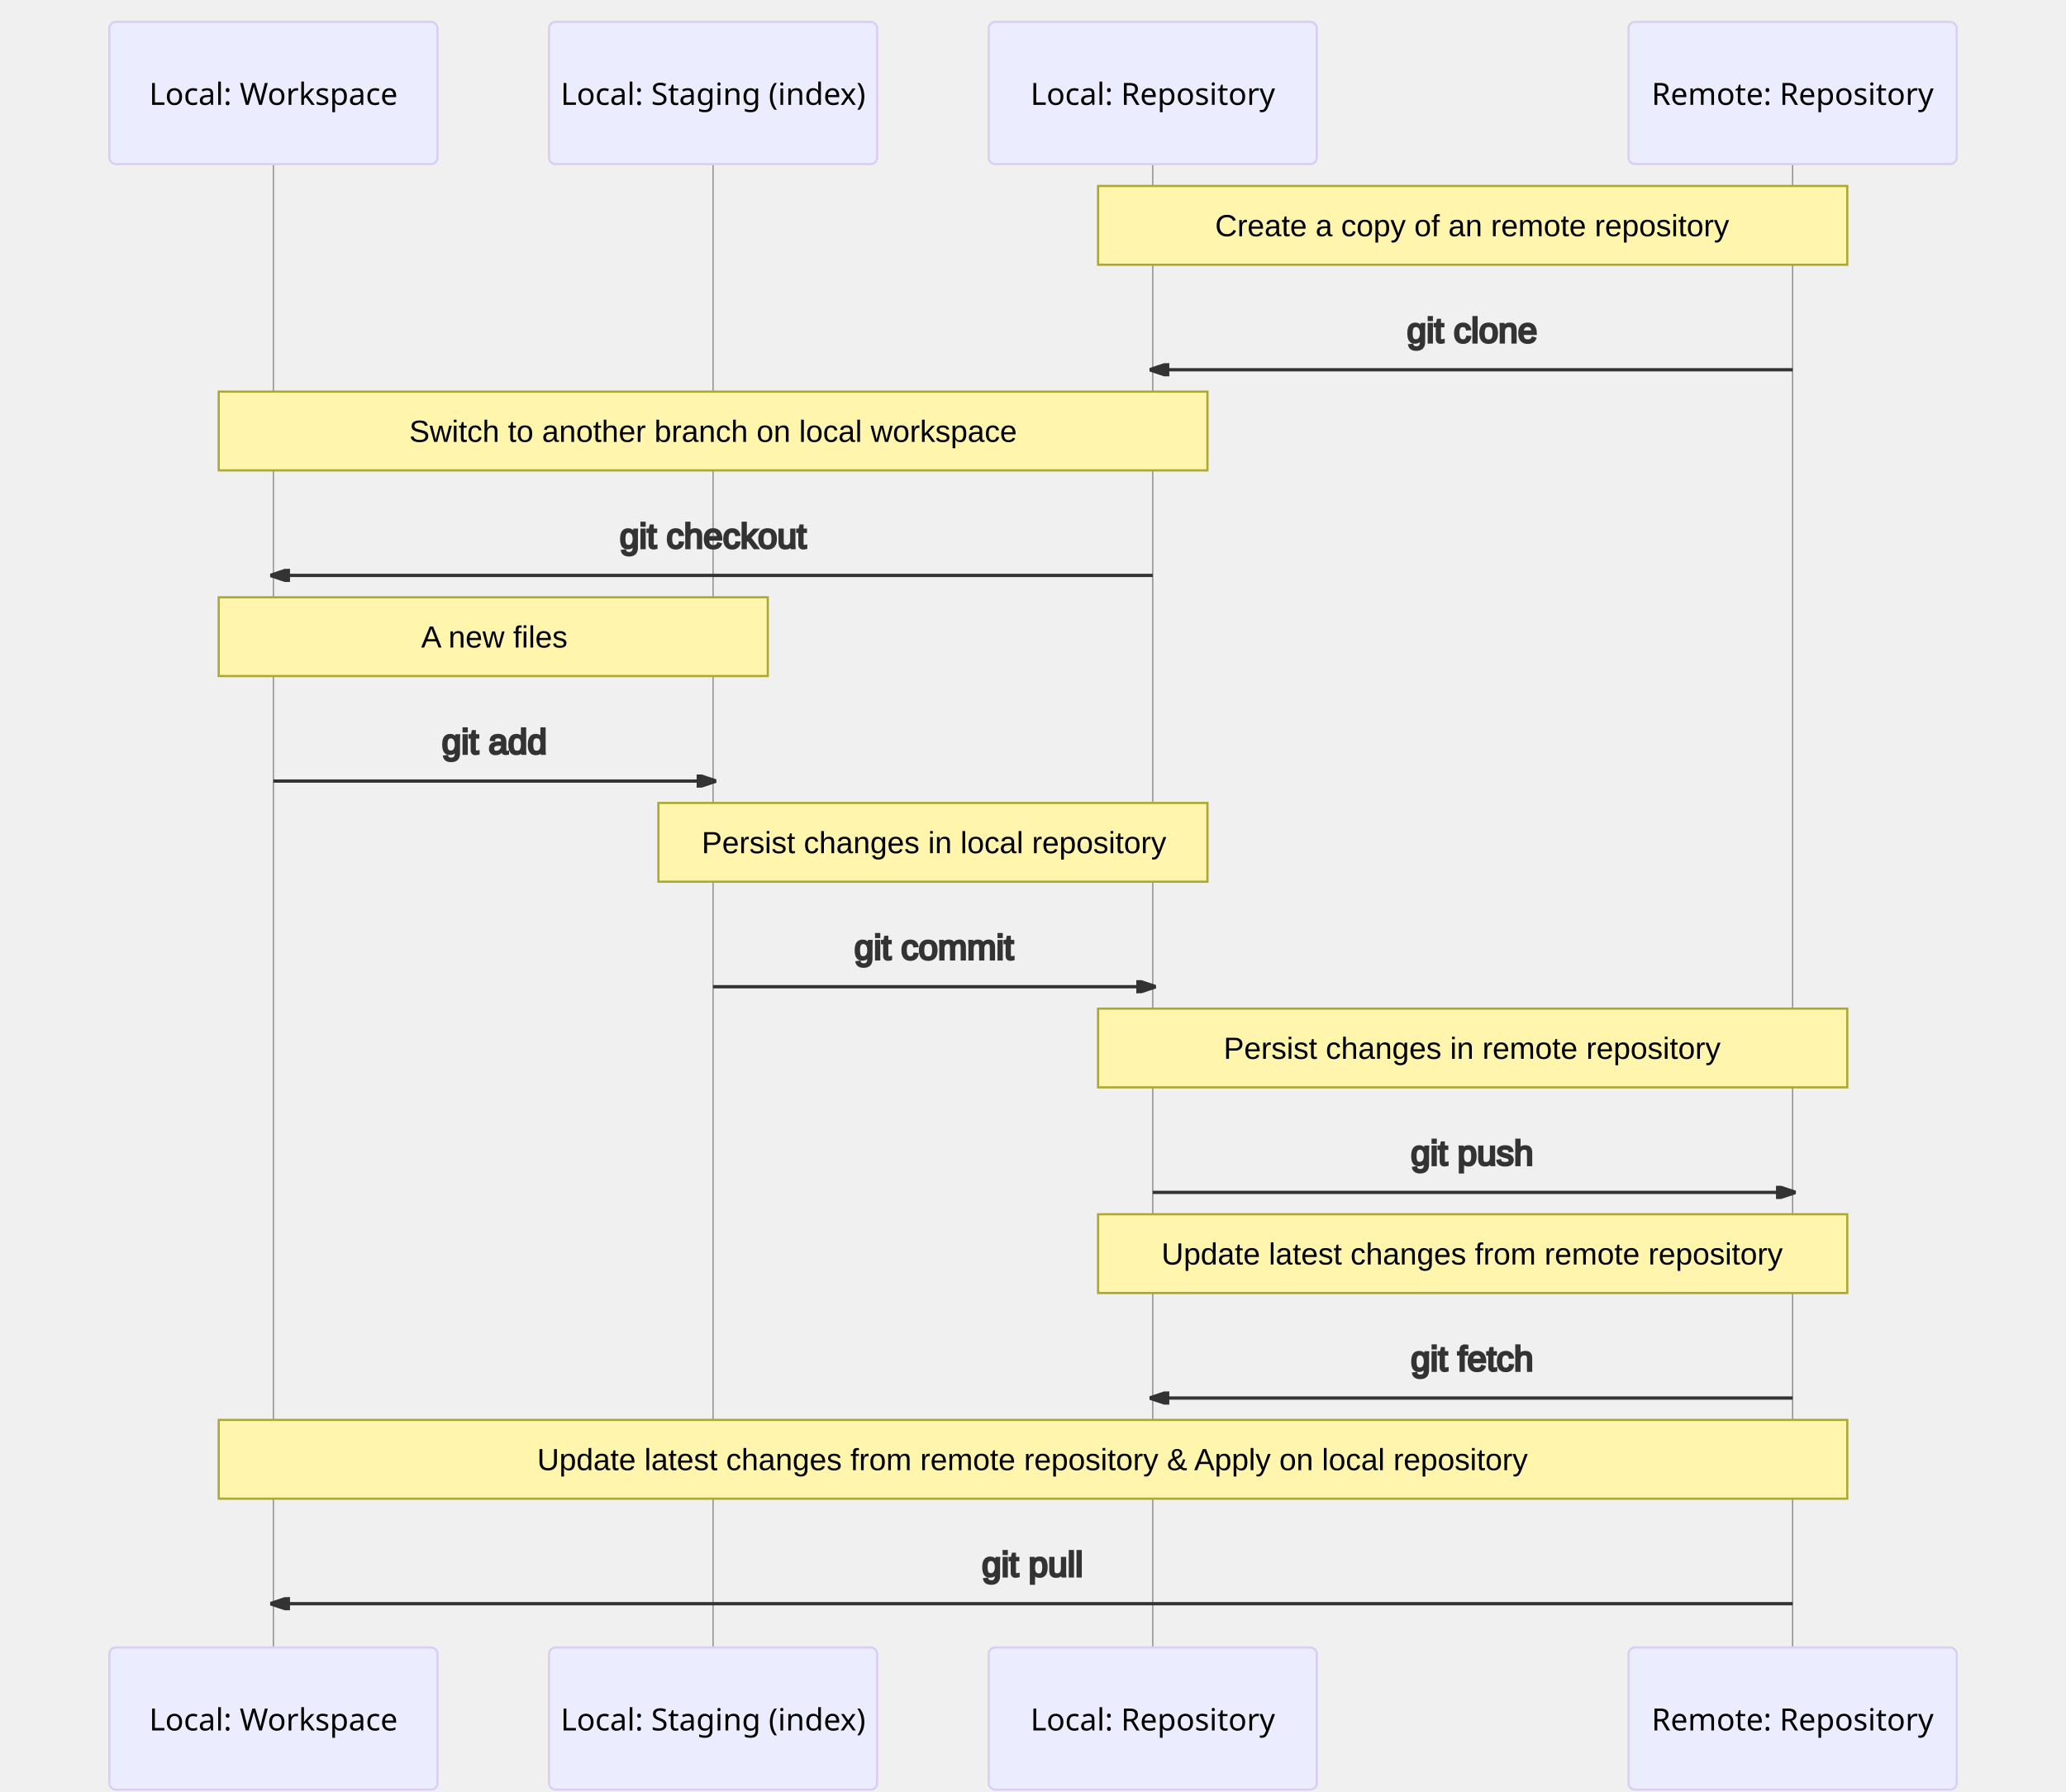
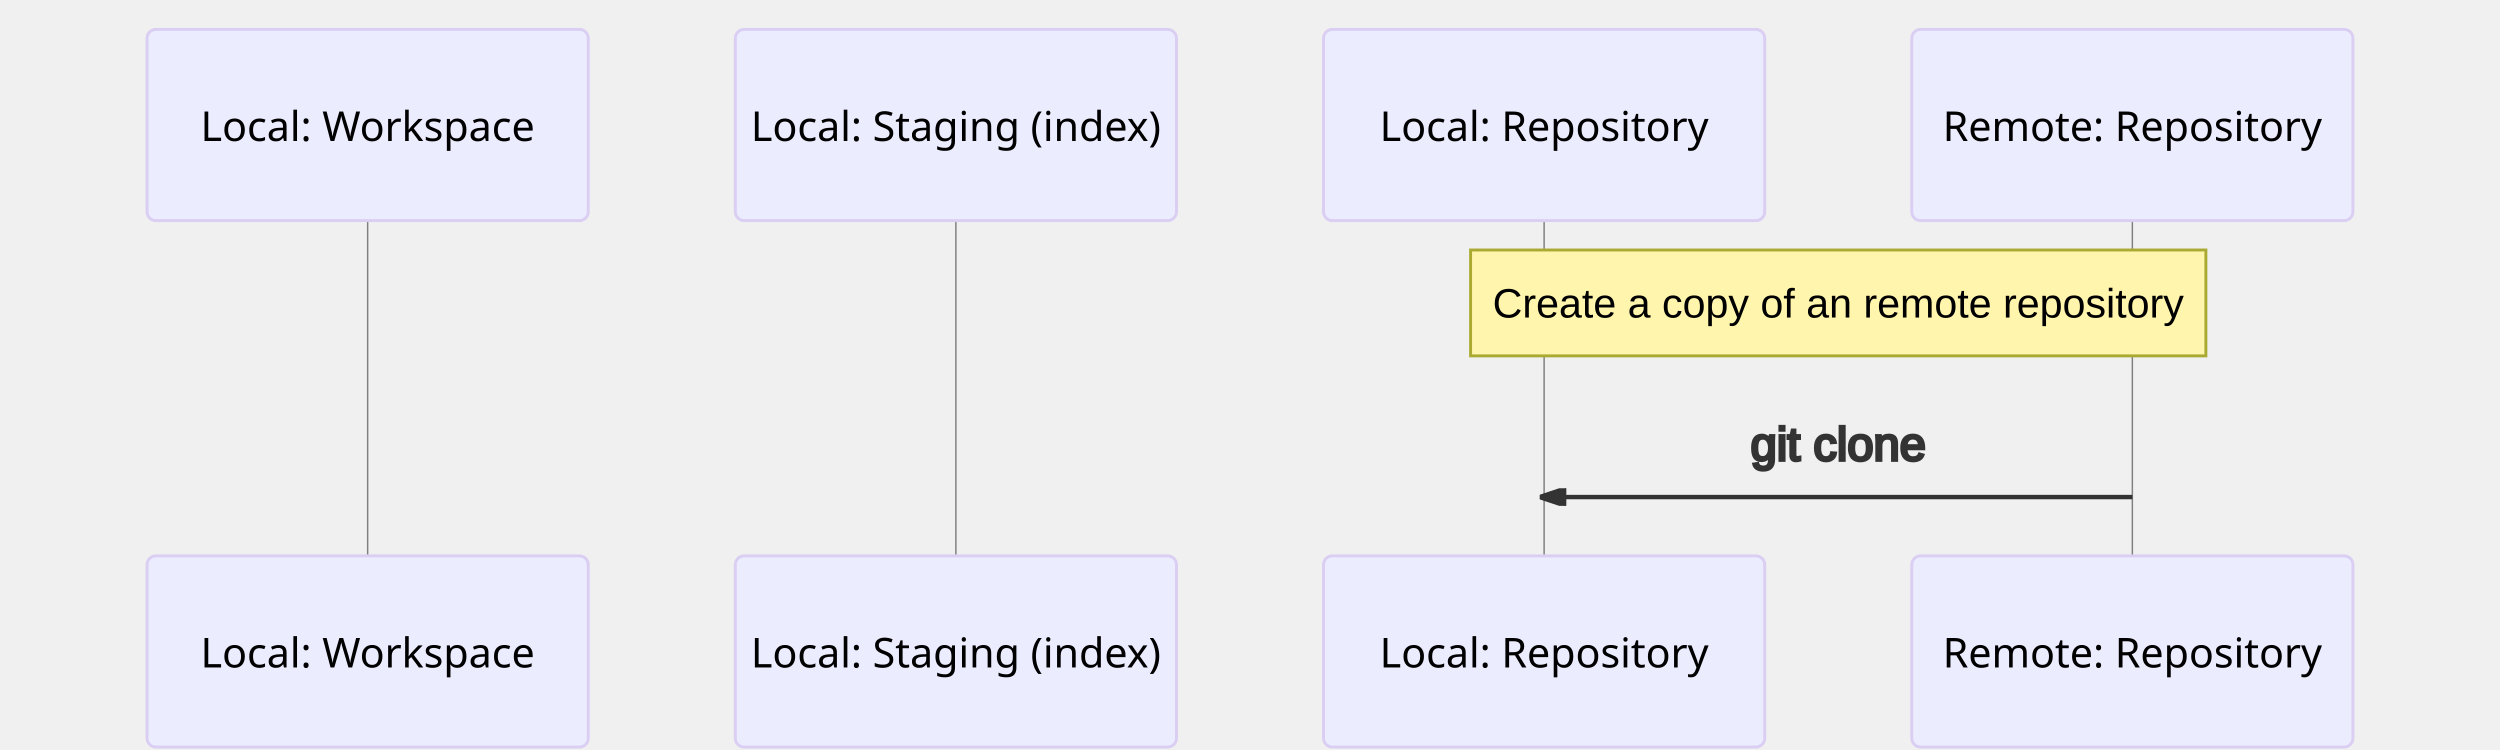
- <svg xmlns="http://www.w3.org/2000/svg" id="mermaid-1601545446365" width="100%" height="819" style="max-width: 944.5px;" viewBox="-50 -10 944.5 819">
-   <style>#mermaid-1601545446365{font-family:"trebuchet ms",verdana,arial;font-size:16px;fill:#333;}#mermaid-1601545446365 .error-icon{fill:#552222;}#mermaid-1601545446365 .error-text{fill:#552222;stroke:#552222;}#mermaid-1601545446365 .edge-thickness-normal{stroke-width:2px;}#mermaid-1601545446365 .edge-thickness-thick{stroke-width:3.5px;}#mermaid-1601545446365 .edge-pattern-solid{stroke-dasharray:0;}#mermaid-1601545446365 .edge-pattern-dashed{stroke-dasharray:3;}#mermaid-1601545446365 .edge-pattern-dotted{stroke-dasharray:2;}#mermaid-1601545446365 .marker{fill:#333333;}#mermaid-1601545446365 .marker.cross{stroke:#333333;}#mermaid-1601545446365 svg{font-family:"trebuchet ms",verdana,arial;font-size:16px;}#mermaid-1601545446365 .actor{stroke:hsl(259.626,59.777%,87.902%);fill:#ECECFF;}#mermaid-1601545446365 text.actor &gt; tspan{fill:black;stroke:none;}#mermaid-1601545446365 .actor-line{stroke:grey;}#mermaid-1601545446365 .messageLine0{stroke-width:1.5;stroke-dasharray:none;stroke:#333;}#mermaid-1601545446365 .messageLine1{stroke-width:1.5;stroke-dasharray:2,2;stroke:#333;}#mermaid-1601545446365 #arrowhead path{fill:#333;stroke:#333;}#mermaid-1601545446365 .sequenceNumber{fill:white;}#mermaid-1601545446365 #sequencenumber{fill:#333;}#mermaid-1601545446365 #crosshead path{fill:#333;stroke:#333;}#mermaid-1601545446365 .messageText{fill:#333;stroke:#333;}#mermaid-1601545446365 .labelBox{stroke:hsl(259.626,59.777%,87.902%);fill:#ECECFF;}#mermaid-1601545446365 .labelText,#mermaid-1601545446365 .labelText &gt; tspan{fill:black;stroke:none;}#mermaid-1601545446365 .loopText,#mermaid-1601545446365 .loopText &gt; tspan{fill:black;stroke:none;}#mermaid-1601545446365 .loopLine{stroke-width:2px;stroke-dasharray:2,2;stroke:hsl(259.626,59.777%,87.902%);fill:hsl(259.626,59.777%,87.902%);}#mermaid-1601545446365 .note{stroke:#aaaa33;fill:#fff5ad;}#mermaid-1601545446365 .noteText,#mermaid-1601545446365 .noteText &gt; tspan{fill:black;stroke:none;}#mermaid-1601545446365 .activation0{fill:#f4f4f4;stroke:#666;}#mermaid-1601545446365 .activation1{fill:#f4f4f4;stroke:#666;}#mermaid-1601545446365 .activation2{fill:#f4f4f4;stroke:#666;}#mermaid-1601545446365:root{--mermaid-font-family:"trebuchet ms",verdana,arial;}#mermaid-1601545446365 sequence{fill:apa;}</style>
+ <svg xmlns="http://www.w3.org/2000/svg" id="mermaid-1601554203231" width="100%" height="255" style="max-width: 850px;" viewBox="-50 -10 850 255">
+   <style>#mermaid-1601554203231{font-family:"trebuchet ms",verdana,arial;font-size:16px;fill:#333;}#mermaid-1601554203231 .error-icon{fill:#552222;}#mermaid-1601554203231 .error-text{fill:#552222;stroke:#552222;}#mermaid-1601554203231 .edge-thickness-normal{stroke-width:2px;}#mermaid-1601554203231 .edge-thickness-thick{stroke-width:3.5px;}#mermaid-1601554203231 .edge-pattern-solid{stroke-dasharray:0;}#mermaid-1601554203231 .edge-pattern-dashed{stroke-dasharray:3;}#mermaid-1601554203231 .edge-pattern-dotted{stroke-dasharray:2;}#mermaid-1601554203231 .marker{fill:#333333;}#mermaid-1601554203231 .marker.cross{stroke:#333333;}#mermaid-1601554203231 svg{font-family:"trebuchet ms",verdana,arial;font-size:16px;}#mermaid-1601554203231 .actor{stroke:hsl(259.626,59.777%,87.902%);fill:#ECECFF;}#mermaid-1601554203231 text.actor &gt; tspan{fill:black;stroke:none;}#mermaid-1601554203231 .actor-line{stroke:grey;}#mermaid-1601554203231 .messageLine0{stroke-width:1.5;stroke-dasharray:none;stroke:#333;}#mermaid-1601554203231 .messageLine1{stroke-width:1.5;stroke-dasharray:2,2;stroke:#333;}#mermaid-1601554203231 #arrowhead path{fill:#333;stroke:#333;}#mermaid-1601554203231 .sequenceNumber{fill:white;}#mermaid-1601554203231 #sequencenumber{fill:#333;}#mermaid-1601554203231 #crosshead path{fill:#333;stroke:#333;}#mermaid-1601554203231 .messageText{fill:#333;stroke:#333;}#mermaid-1601554203231 .labelBox{stroke:hsl(259.626,59.777%,87.902%);fill:#ECECFF;}#mermaid-1601554203231 .labelText,#mermaid-1601554203231 .labelText &gt; tspan{fill:black;stroke:none;}#mermaid-1601554203231 .loopText,#mermaid-1601554203231 .loopText &gt; tspan{fill:black;stroke:none;}#mermaid-1601554203231 .loopLine{stroke-width:2px;stroke-dasharray:2,2;stroke:hsl(259.626,59.777%,87.902%);fill:hsl(259.626,59.777%,87.902%);}#mermaid-1601554203231 .note{stroke:#aaaa33;fill:#fff5ad;}#mermaid-1601554203231 .noteText,#mermaid-1601554203231 .noteText &gt; tspan{fill:black;stroke:none;}#mermaid-1601554203231 .activation0{fill:#f4f4f4;stroke:#666;}#mermaid-1601554203231 .activation1{fill:#f4f4f4;stroke:#666;}#mermaid-1601554203231 .activation2{fill:#f4f4f4;stroke:#666;}#mermaid-1601554203231:root{--mermaid-font-family:"trebuchet ms",verdana,arial;}#mermaid-1601554203231 sequence{fill:apa;}</style>
  <g />
  <g>
-     <line id="actor3772" x1="75" y1="5" x2="75" y2="808" class="actor-line" stroke-width="0.5px" stroke="#999" />
+     <line id="actor144" x1="75" y1="5" x2="75" y2="244" class="actor-line" stroke-width="0.5px" stroke="#999" />
    <rect x="0" y="0" fill="#eaeaea" stroke="#666" width="150" height="65" rx="3" ry="3" class="actor" />
    <text x="75" y="32.5" dominant-baseline="central" alignment-baseline="central" class="actor" style="text-anchor: middle; font-size: 14px; font-weight: 400; font-family: Open-Sans, sans-serif;">
      <tspan x="75" dy="0">Local: Workspace</tspan>
    </text>
  </g>
  <g>
-     <line id="actor3773" x1="276" y1="5" x2="276" y2="808" class="actor-line" stroke-width="0.5px" stroke="#999" />
-     <rect x="201" y="0" fill="#eaeaea" stroke="#666" width="150" height="65" rx="3" ry="3" class="actor" />
-     <text x="276" y="32.5" dominant-baseline="central" alignment-baseline="central" class="actor" style="text-anchor: middle; font-size: 14px; font-weight: 400; font-family: Open-Sans, sans-serif;">
-       <tspan x="276" dy="0">Local: Staging (index)</tspan>
+     <line id="actor145" x1="275" y1="5" x2="275" y2="244" class="actor-line" stroke-width="0.5px" stroke="#999" />
+     <rect x="200" y="0" fill="#eaeaea" stroke="#666" width="150" height="65" rx="3" ry="3" class="actor" />
+     <text x="275" y="32.5" dominant-baseline="central" alignment-baseline="central" class="actor" style="text-anchor: middle; font-size: 14px; font-weight: 400; font-family: Open-Sans, sans-serif;">
+       <tspan x="275" dy="0">Local: Staging (index)</tspan>
    </text>
  </g>
  <g>
-     <line id="actor3774" x1="477" y1="5" x2="477" y2="808" class="actor-line" stroke-width="0.5px" stroke="#999" />
-     <rect x="402" y="0" fill="#eaeaea" stroke="#666" width="150" height="65" rx="3" ry="3" class="actor" />
-     <text x="477" y="32.5" dominant-baseline="central" alignment-baseline="central" class="actor" style="text-anchor: middle; font-size: 14px; font-weight: 400; font-family: Open-Sans, sans-serif;">
-       <tspan x="477" dy="0">Local: Repository</tspan>
+     <line id="actor146" x1="475" y1="5" x2="475" y2="244" class="actor-line" stroke-width="0.5px" stroke="#999" />
+     <rect x="400" y="0" fill="#eaeaea" stroke="#666" width="150" height="65" rx="3" ry="3" class="actor" />
+     <text x="475" y="32.5" dominant-baseline="central" alignment-baseline="central" class="actor" style="text-anchor: middle; font-size: 14px; font-weight: 400; font-family: Open-Sans, sans-serif;">
+       <tspan x="475" dy="0">Local: Repository</tspan>
    </text>
  </g>
  <g>
-     <line id="actor3775" x1="769.5" y1="5" x2="769.5" y2="808" class="actor-line" stroke-width="0.5px" stroke="#999" />
-     <rect x="694.5" y="0" fill="#eaeaea" stroke="#666" width="150" height="65" rx="3" ry="3" class="actor" />
-     <text x="769.5" y="32.5" dominant-baseline="central" alignment-baseline="central" class="actor" style="text-anchor: middle; font-size: 14px; font-weight: 400; font-family: Open-Sans, sans-serif;">
-       <tspan x="769.5" dy="0">Remote: Repository</tspan>
+     <line id="actor147" x1="675" y1="5" x2="675" y2="244" class="actor-line" stroke-width="0.5px" stroke="#999" />
+     <rect x="600" y="0" fill="#eaeaea" stroke="#666" width="150" height="65" rx="3" ry="3" class="actor" />
+     <text x="675" y="32.5" dominant-baseline="central" alignment-baseline="central" class="actor" style="text-anchor: middle; font-size: 14px; font-weight: 400; font-family: Open-Sans, sans-serif;">
+       <tspan x="675" dy="0">Remote: Repository</tspan>
    </text>
  </g>
  <defs>
    <marker id="arrowhead" refX="5" refY="2" markerWidth="6" markerHeight="4" orient="auto">
      <path d="M 0,0 V 4 L6,2 Z" />
    </marker>
  </defs>
  <defs>
    <marker id="crosshead" markerWidth="15" markerHeight="8" orient="auto" refX="16" refY="4">
      <path fill="black" stroke="#000000" stroke-width="1px" d="M 9,2 V 6 L16,4 Z" style="stroke-dasharray: 0, 0;" />
      <path fill="none" stroke="#000000" stroke-width="1px" d="M 0,1 L 6,7 M 6,1 L 0,7" style="stroke-dasharray: 0, 0;" />
    </marker>
  </defs>
  <defs>
    <marker id="sequencenumber" refX="15" refY="15" markerWidth="60" markerHeight="40" orient="auto">
      <circle cx="15" cy="15" r="6" />
    </marker>
  </defs>
  <g>
-     <rect x="452" y="75" fill="#EDF2AE" stroke="#666" width="342.5" height="36" rx="0" ry="0" class="note" />
-     <text x="623" y="80" text-anchor="middle" dominant-baseline="middle" alignment-baseline="middle" class="noteText" dy="1em" style="font-family: &quot;trebuchet ms&quot;, verdana, arial; font-size: 14px; font-weight: 400;">
-       <tspan x="623">Create a copy of an remote repository</tspan>
+     <rect x="450" y="75" fill="#EDF2AE" stroke="#666" width="250" height="36" rx="0" ry="0" class="note" />
+     <text x="575" y="80" text-anchor="middle" dominant-baseline="middle" alignment-baseline="middle" class="noteText" dy="1em" style="font-family: &quot;trebuchet ms&quot;, verdana, arial; font-size: 14px; font-weight: 400;">
+       <tspan x="575">Create a copy of an remote repository</tspan>
    </text>
  </g>
-   <text x="623" y="126" text-anchor="middle" dominant-baseline="middle" alignment-baseline="middle" class="messageText" dy="1em" style="font-family: &quot;trebuchet ms&quot;, verdana, arial; font-size: 16px; font-weight: 400;">git clone</text>
-   <line x1="769.5" y1="159" x2="477" y2="159" class="messageLine0" stroke-width="2" stroke="none" marker-end="url(#arrowhead)" style="fill: none;" />
+   <text x="575" y="126" text-anchor="middle" dominant-baseline="middle" alignment-baseline="middle" class="messageText" dy="1em" style="font-family: &quot;trebuchet ms&quot;, verdana, arial; font-size: 16px; font-weight: 400;">git clone</text>
+   <line x1="675" y1="159" x2="475" y2="159" class="messageLine0" stroke-width="2" stroke="none" marker-end="url(#arrowhead)" style="fill: none;" />
  <g>
-     <rect x="50" y="169" fill="#EDF2AE" stroke="#666" width="452" height="36" rx="0" ry="0" class="note" />
-     <text x="276" y="174" text-anchor="middle" dominant-baseline="middle" alignment-baseline="middle" class="noteText" dy="1em" style="font-family: &quot;trebuchet ms&quot;, verdana, arial; font-size: 14px; font-weight: 400;">
-       <tspan x="276">Switch to another branch on local workspace</tspan>
-     </text>
-   </g>
-   <text x="276" y="220" text-anchor="middle" dominant-baseline="middle" alignment-baseline="middle" class="messageText" dy="1em" style="font-family: &quot;trebuchet ms&quot;, verdana, arial; font-size: 16px; font-weight: 400;">git checkout</text>
-   <line x1="477" y1="253" x2="75" y2="253" class="messageLine0" stroke-width="2" stroke="none" marker-end="url(#arrowhead)" style="fill: none;" />
-   <g>
-     <rect x="50" y="263" fill="#EDF2AE" stroke="#666" width="251" height="36" rx="0" ry="0" class="note" />
-     <text x="176" y="268" text-anchor="middle" dominant-baseline="middle" alignment-baseline="middle" class="noteText" dy="1em" style="font-family: &quot;trebuchet ms&quot;, verdana, arial; font-size: 14px; font-weight: 400;">
-       <tspan x="176">A new files</tspan>
-     </text>
-   </g>
-   <text x="176" y="314" text-anchor="middle" dominant-baseline="middle" alignment-baseline="middle" class="messageText" dy="1em" style="font-family: &quot;trebuchet ms&quot;, verdana, arial; font-size: 16px; font-weight: 400;">git add</text>
-   <line x1="75" y1="347" x2="276" y2="347" class="messageLine0" stroke-width="2" stroke="none" marker-end="url(#arrowhead)" style="fill: none;" />
-   <g>
-     <rect x="251" y="357" fill="#EDF2AE" stroke="#666" width="251" height="36" rx="0" ry="0" class="note" />
-     <text x="377" y="362" text-anchor="middle" dominant-baseline="middle" alignment-baseline="middle" class="noteText" dy="1em" style="font-family: &quot;trebuchet ms&quot;, verdana, arial; font-size: 14px; font-weight: 400;">
-       <tspan x="377">Persist changes in local repository</tspan>
-     </text>
-   </g>
-   <text x="377" y="408" text-anchor="middle" dominant-baseline="middle" alignment-baseline="middle" class="messageText" dy="1em" style="font-family: &quot;trebuchet ms&quot;, verdana, arial; font-size: 16px; font-weight: 400;">git commit</text>
-   <line x1="276" y1="441" x2="477" y2="441" class="messageLine0" stroke-width="2" stroke="none" marker-end="url(#arrowhead)" style="fill: none;" />
-   <g>
-     <rect x="452" y="451" fill="#EDF2AE" stroke="#666" width="342.5" height="36" rx="0" ry="0" class="note" />
-     <text x="623" y="456" text-anchor="middle" dominant-baseline="middle" alignment-baseline="middle" class="noteText" dy="1em" style="font-family: &quot;trebuchet ms&quot;, verdana, arial; font-size: 14px; font-weight: 400;">
-       <tspan x="623">Persist changes in remote repository</tspan>
-     </text>
-   </g>
-   <text x="623" y="502" text-anchor="middle" dominant-baseline="middle" alignment-baseline="middle" class="messageText" dy="1em" style="font-family: &quot;trebuchet ms&quot;, verdana, arial; font-size: 16px; font-weight: 400;">git push</text>
-   <line x1="477" y1="535" x2="769.5" y2="535" class="messageLine0" stroke-width="2" stroke="none" marker-end="url(#arrowhead)" style="fill: none;" />
-   <g>
-     <rect x="452" y="545" fill="#EDF2AE" stroke="#666" width="342.5" height="36" rx="0" ry="0" class="note" />
-     <text x="623" y="550" text-anchor="middle" dominant-baseline="middle" alignment-baseline="middle" class="noteText" dy="1em" style="font-family: &quot;trebuchet ms&quot;, verdana, arial; font-size: 14px; font-weight: 400;">
-       <tspan x="623">Update latest changes from remote repository</tspan>
-     </text>
-   </g>
-   <text x="623" y="596" text-anchor="middle" dominant-baseline="middle" alignment-baseline="middle" class="messageText" dy="1em" style="font-family: &quot;trebuchet ms&quot;, verdana, arial; font-size: 16px; font-weight: 400;">git fetch</text>
-   <line x1="769.5" y1="629" x2="477" y2="629" class="messageLine0" stroke-width="2" stroke="none" marker-end="url(#arrowhead)" style="fill: none;" />
-   <g>
-     <rect x="50" y="639" fill="#EDF2AE" stroke="#666" width="744.5" height="36" rx="0" ry="0" class="note" />
-     <text x="422" y="644" text-anchor="middle" dominant-baseline="middle" alignment-baseline="middle" class="noteText" dy="1em" style="font-family: &quot;trebuchet ms&quot;, verdana, arial; font-size: 14px; font-weight: 400;">
-       <tspan x="422">Update latest changes from remote repository &amp; Apply on local repository</tspan>
-     </text>
-   </g>
-   <text x="422" y="690" text-anchor="middle" dominant-baseline="middle" alignment-baseline="middle" class="messageText" dy="1em" style="font-family: &quot;trebuchet ms&quot;, verdana, arial; font-size: 16px; font-weight: 400;">git pull</text>
-   <line x1="769.5" y1="723" x2="75" y2="723" class="messageLine0" stroke-width="2" stroke="none" marker-end="url(#arrowhead)" style="fill: none;" />
-   <g>
-     <rect x="0" y="743" fill="#eaeaea" stroke="#666" width="150" height="65" rx="3" ry="3" class="actor" />
-     <text x="75" y="775.5" dominant-baseline="central" alignment-baseline="central" class="actor" style="text-anchor: middle; font-size: 14px; font-weight: 400; font-family: Open-Sans, sans-serif;">
+     <rect x="0" y="179" fill="#eaeaea" stroke="#666" width="150" height="65" rx="3" ry="3" class="actor" />
+     <text x="75" y="211.5" dominant-baseline="central" alignment-baseline="central" class="actor" style="text-anchor: middle; font-size: 14px; font-weight: 400; font-family: Open-Sans, sans-serif;">
      <tspan x="75" dy="0">Local: Workspace</tspan>
    </text>
  </g>
  <g>
-     <rect x="201" y="743" fill="#eaeaea" stroke="#666" width="150" height="65" rx="3" ry="3" class="actor" />
-     <text x="276" y="775.5" dominant-baseline="central" alignment-baseline="central" class="actor" style="text-anchor: middle; font-size: 14px; font-weight: 400; font-family: Open-Sans, sans-serif;">
-       <tspan x="276" dy="0">Local: Staging (index)</tspan>
+     <rect x="200" y="179" fill="#eaeaea" stroke="#666" width="150" height="65" rx="3" ry="3" class="actor" />
+     <text x="275" y="211.5" dominant-baseline="central" alignment-baseline="central" class="actor" style="text-anchor: middle; font-size: 14px; font-weight: 400; font-family: Open-Sans, sans-serif;">
+       <tspan x="275" dy="0">Local: Staging (index)</tspan>
    </text>
  </g>
  <g>
-     <rect x="402" y="743" fill="#eaeaea" stroke="#666" width="150" height="65" rx="3" ry="3" class="actor" />
-     <text x="477" y="775.5" dominant-baseline="central" alignment-baseline="central" class="actor" style="text-anchor: middle; font-size: 14px; font-weight: 400; font-family: Open-Sans, sans-serif;">
-       <tspan x="477" dy="0">Local: Repository</tspan>
+     <rect x="400" y="179" fill="#eaeaea" stroke="#666" width="150" height="65" rx="3" ry="3" class="actor" />
+     <text x="475" y="211.5" dominant-baseline="central" alignment-baseline="central" class="actor" style="text-anchor: middle; font-size: 14px; font-weight: 400; font-family: Open-Sans, sans-serif;">
+       <tspan x="475" dy="0">Local: Repository</tspan>
    </text>
  </g>
  <g>
-     <rect x="694.5" y="743" fill="#eaeaea" stroke="#666" width="150" height="65" rx="3" ry="3" class="actor" />
-     <text x="769.5" y="775.5" dominant-baseline="central" alignment-baseline="central" class="actor" style="text-anchor: middle; font-size: 14px; font-weight: 400; font-family: Open-Sans, sans-serif;">
-       <tspan x="769.5" dy="0">Remote: Repository</tspan>
+     <rect x="600" y="179" fill="#eaeaea" stroke="#666" width="150" height="65" rx="3" ry="3" class="actor" />
+     <text x="675" y="211.5" dominant-baseline="central" alignment-baseline="central" class="actor" style="text-anchor: middle; font-size: 14px; font-weight: 400; font-family: Open-Sans, sans-serif;">
+       <tspan x="675" dy="0">Remote: Repository</tspan>
    </text>
  </g>
</svg>
